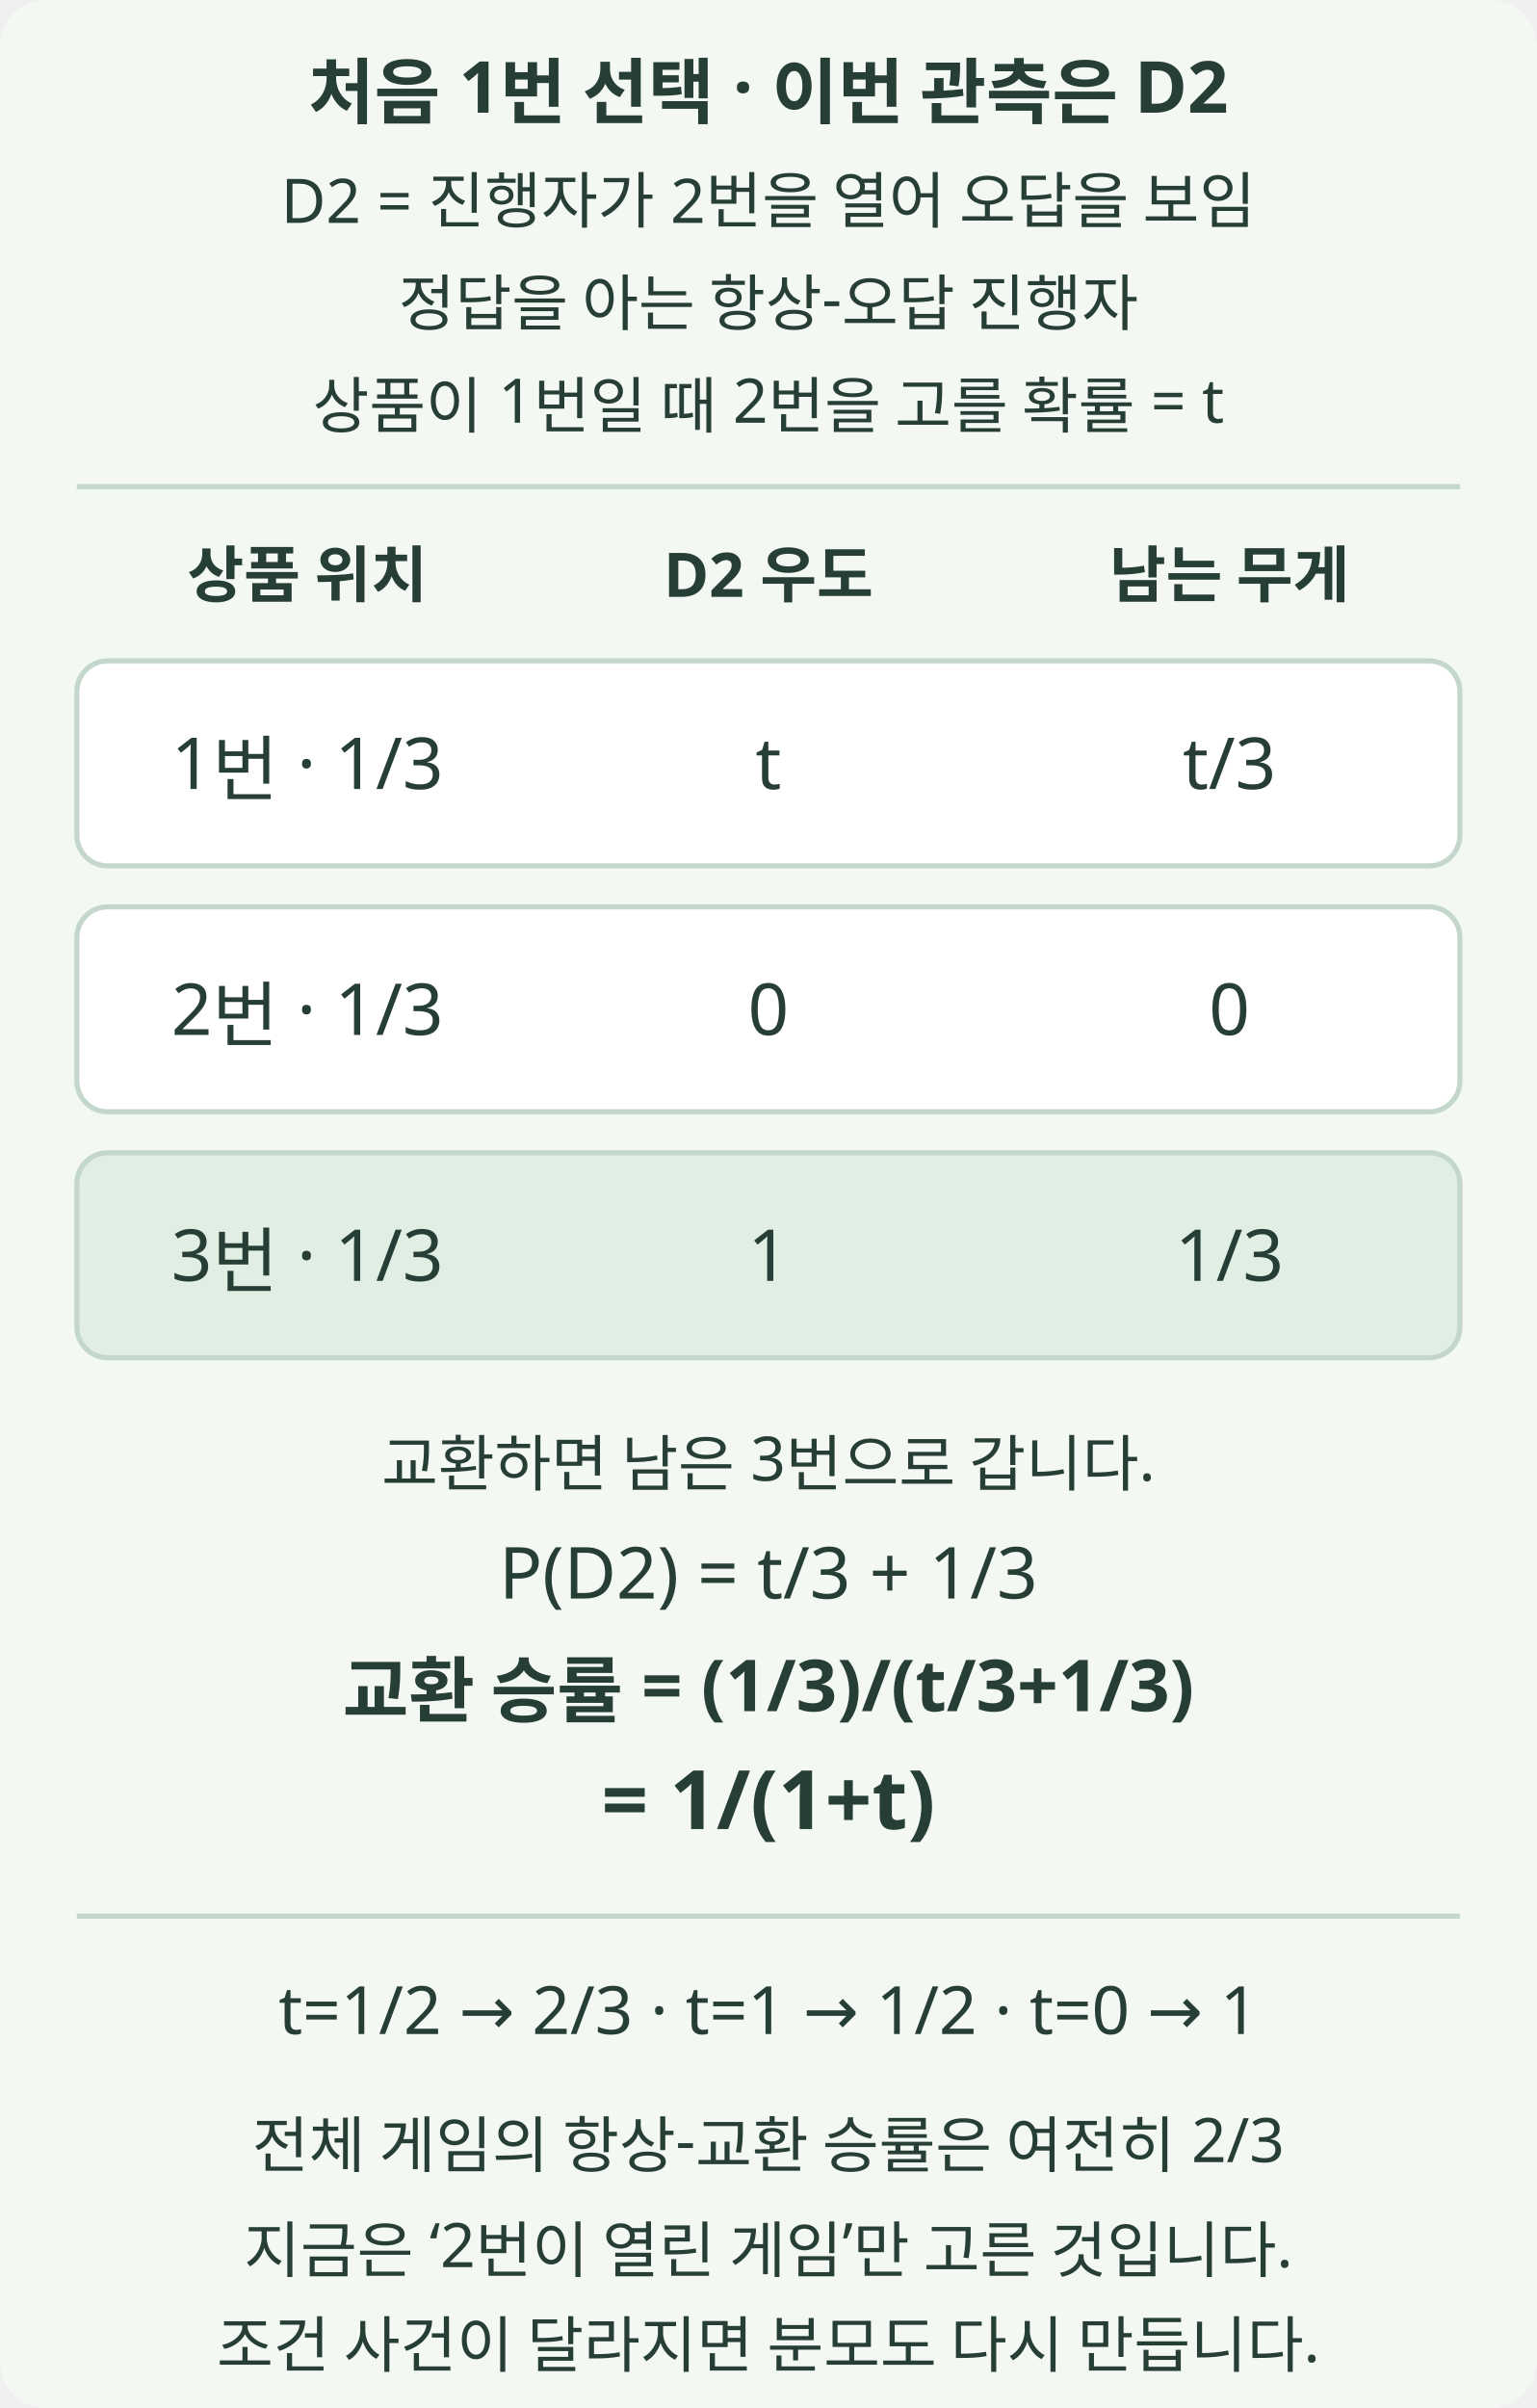
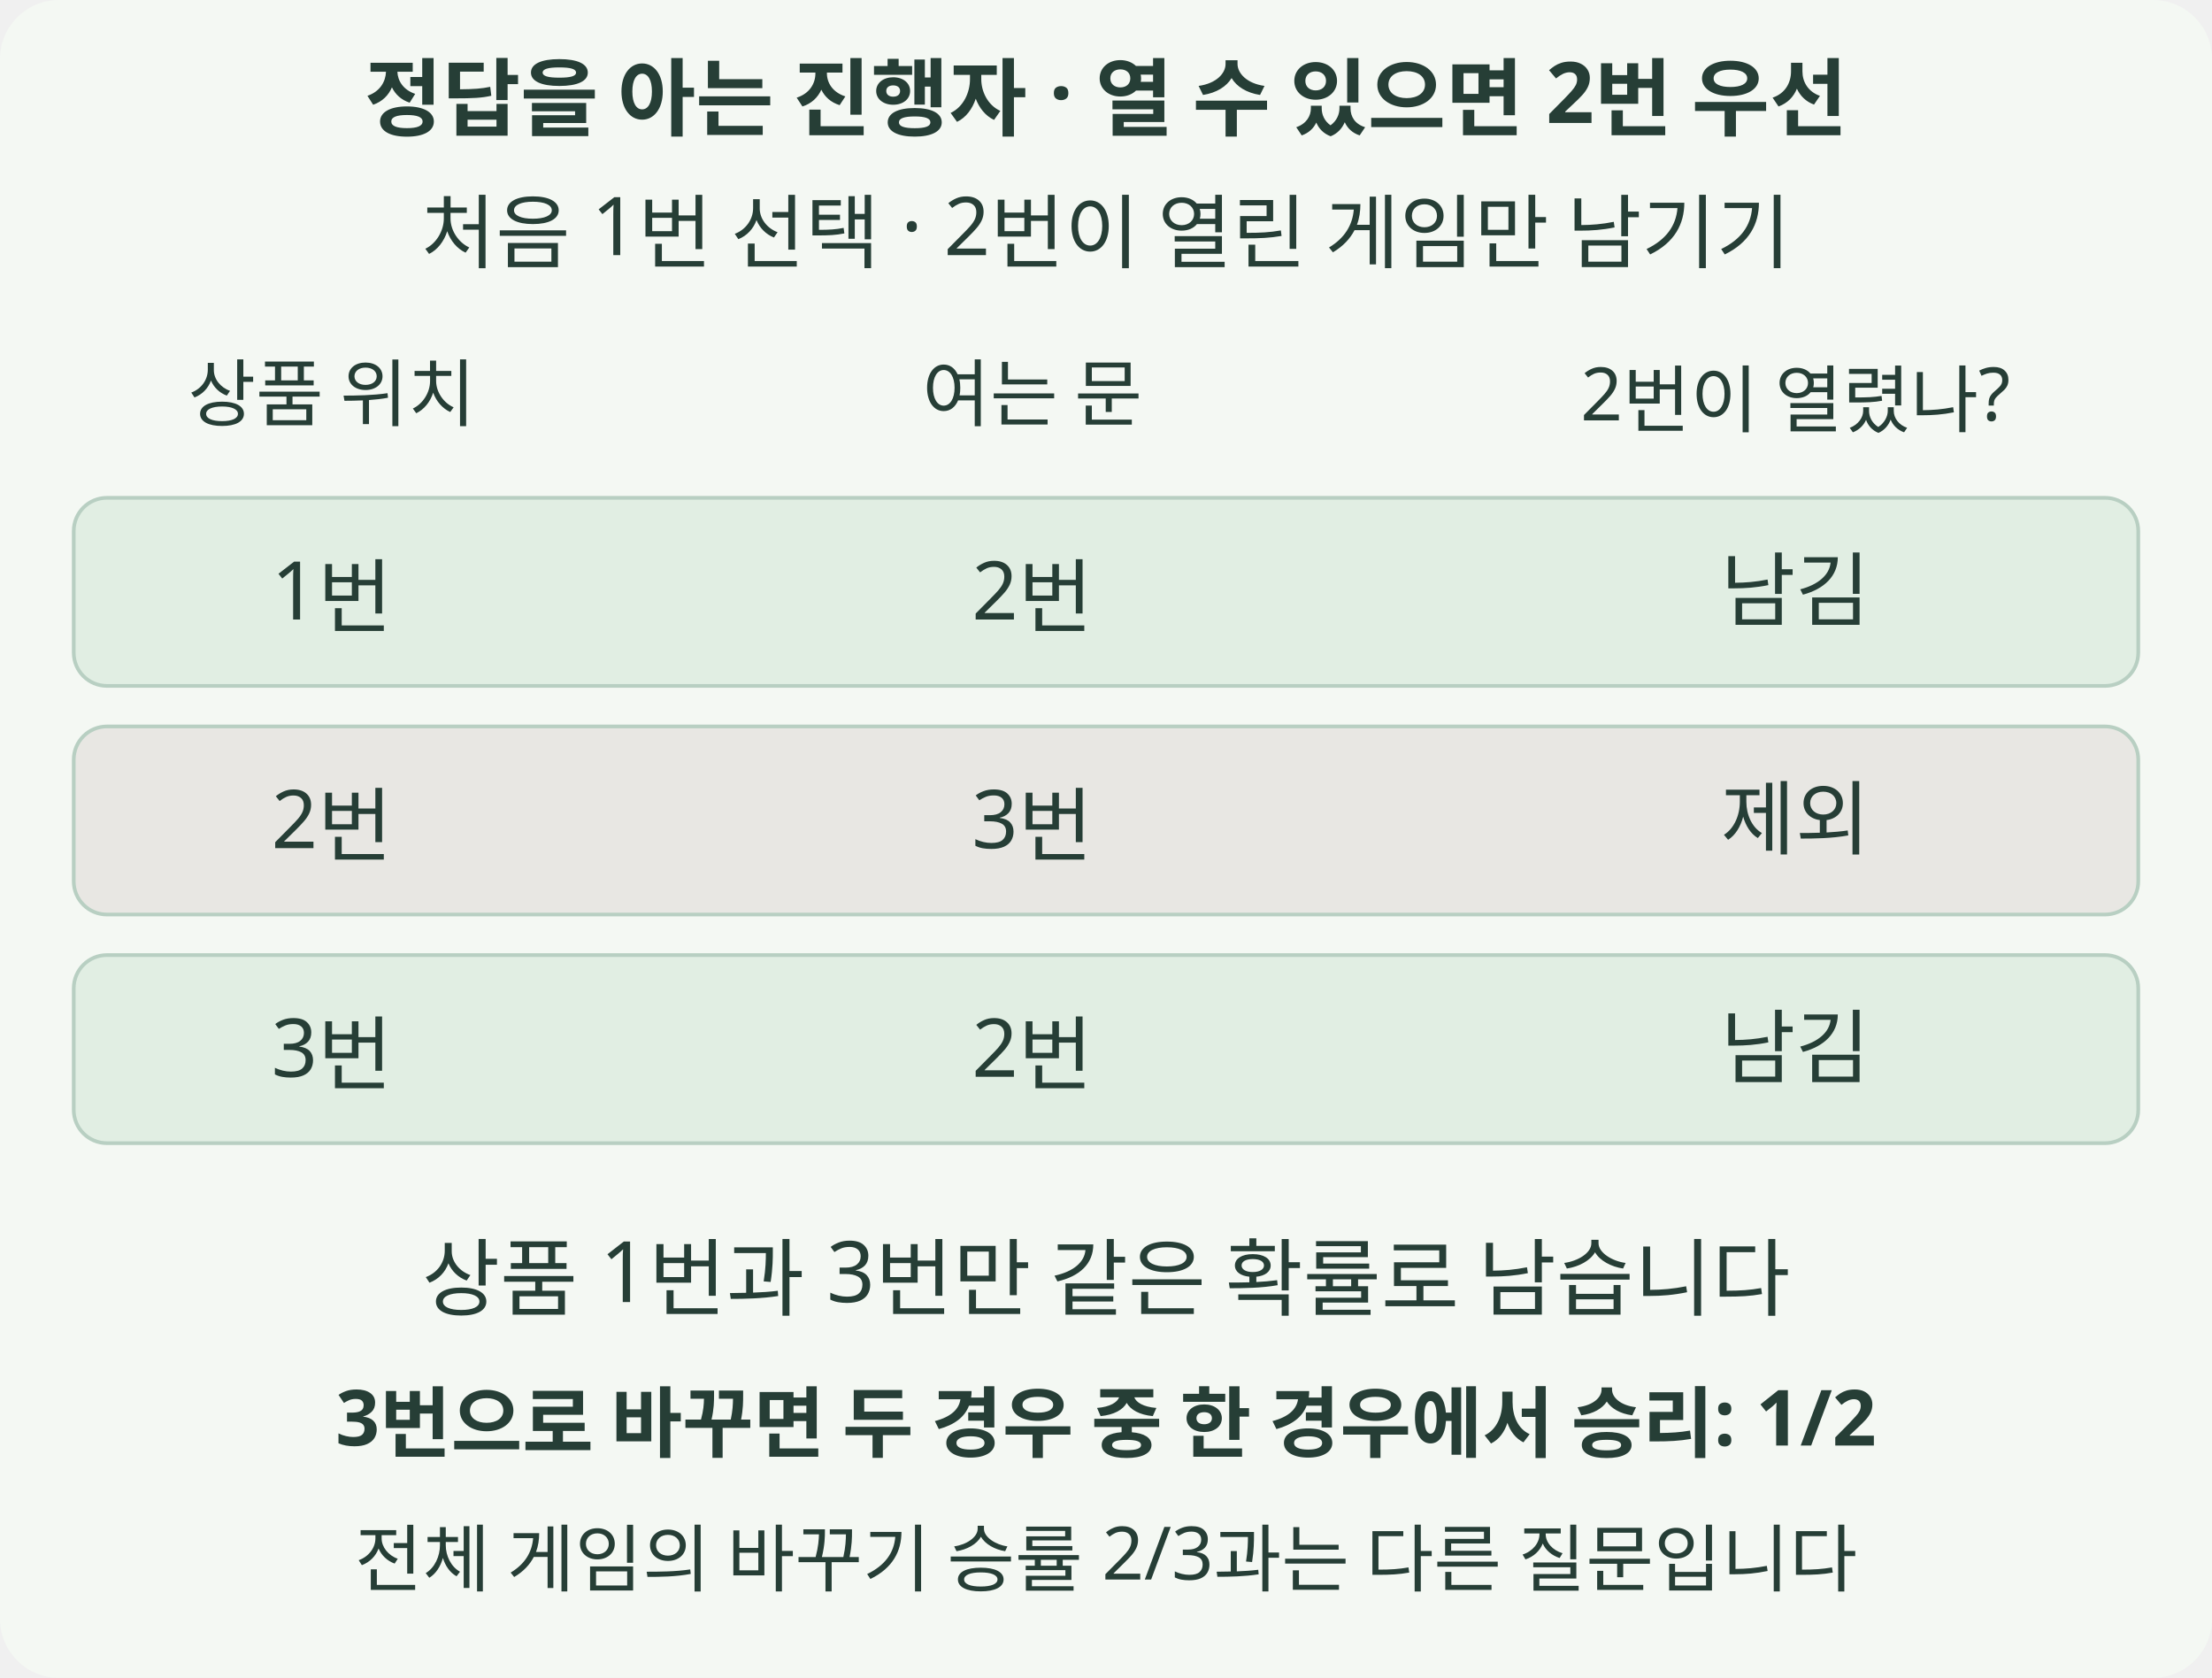
- <svg xmlns="http://www.w3.org/2000/svg" width="600" height="940" viewBox="0 0 600 940" role="img" aria-labelledby="title desc">
-   <rect width="600" height="940" rx="18" fill="#f4f8f3" />
+ <svg xmlns="http://www.w3.org/2000/svg" viewBox="0 0 600 455" role="img" aria-labelledby="title desc">
+   <rect width="600" height="455" rx="16" fill="#f4f8f3" />
  <g font-family="system-ui,Malgun Gothic,sans-serif" fill="#263e36">
-     <text x="300" y="46" text-anchor="middle" font-size="28" font-weight="700">처음 1번 선택 · 이번 관측은 D2</text>
-     <text x="300" y="87" text-anchor="middle" font-size="24">D2 = 진행자가 2번을 열어 오답을 보임</text>
-     <text x="300" y="127" text-anchor="middle" font-size="24">정답을 아는 항상-오답 진행자</text>
-     <text x="300" y="167" text-anchor="middle" font-size="24">상품이 1번일 때 2번을 고를 확률 = t</text>
-     <path d="M30 190H570" stroke="#c4d7cc" stroke-width="2" />
-     <g text-anchor="middle" font-size="24" font-weight="700">
-       <text x="120" y="233">상품 위치</text>
-       <text x="300" y="233">D2 우도</text>
-       <text x="480" y="233">남는 무게</text>
-     </g>
-     <g stroke="#c4d7cc" stroke-width="2">
-       <rect x="30" y="258" width="540" height="80" rx="12" fill="#fff" />
-       <rect x="30" y="354" width="540" height="80" rx="12" fill="#fff" />
-       <rect x="30" y="450" width="540" height="80" rx="12" fill="#e1eee3" />
-     </g>
-     <g text-anchor="middle" font-size="28">
-       <text x="120" y="308">1번 · 1/3</text>
-       <text x="300" y="308">t</text>
-       <text x="480" y="308">t/3</text>
-       <text x="120" y="404">2번 · 1/3</text>
-       <text x="300" y="404">0</text>
-       <text x="480" y="404">0</text>
-       <text x="120" y="500">3번 · 1/3</text>
-       <text x="300" y="500">1</text>
-       <text x="480" y="500">1/3</text>
-     </g>
-     <text x="300" y="580" text-anchor="middle" font-size="24">교환하면 남은 3번으로 갑니다.</text>
-     <text x="300" y="624" text-anchor="middle" font-size="28">P(D2) = t/3 + 1/3</text>
-     <text x="300" y="670" text-anchor="middle" font-size="28" font-weight="700">교환 승률 = (1/3)/(t/3+1/3)</text>
-     <text x="300" y="714" text-anchor="middle" font-size="32" font-weight="700">= 1/(1+t)</text>
-     <path d="M30 748H570" stroke="#c4d7cc" stroke-width="2" />
-     <text x="300" y="794" text-anchor="middle" font-size="26">t=1/2 → 2/3 · t=1 → 1/2 · t=0 → 1</text>
-     <text x="300" y="846" text-anchor="middle" font-size="24">전체 게임의 항상-교환 승률은 여전히 2/3</text>
-     <text x="300" y="887" text-anchor="middle" font-size="24">지금은 ‘2번이 열린 게임’만 고른 것입니다.</text>
-     <text x="300" y="924" text-anchor="middle" font-size="24">조건 사건이 달라지면 분모도 다시 만듭니다.</text>
+     <text x="300" y="35" font-size="23" text-anchor="middle" font-weight="700">정답을 아는 진행자 · 열 수 있으면 2번 우선</text>
+     <text x="300" y="71" font-size="22" text-anchor="middle">처음 1번 선택 · 2번이 열린 게임만 남기기</text>
+     <text x="90" y="114" font-size="20" text-anchor="middle">상품 위치</text>
+     <text x="280" y="114" font-size="20" text-anchor="middle">여는 문</text>
+     <text x="487" y="114" font-size="20" text-anchor="middle">2번이 열렸나?</text>
+     <rect x="20" y="135" width="560" height="51" rx="9" fill="#e1eee3" stroke="#b8cfc2" />
+     <text x="90" y="168" font-size="22" text-anchor="middle">1번</text>
+     <text x="280" y="168" font-size="22" text-anchor="middle">2번</text>
+     <text x="487" y="168" font-size="22" text-anchor="middle">남김</text>
+     <rect x="20" y="197" width="560" height="51" rx="9" fill="#e8e7e3" stroke="#b8cfc2" />
+     <text x="90" y="230" font-size="22" text-anchor="middle">2번</text>
+     <text x="280" y="230" font-size="22" text-anchor="middle">3번</text>
+     <text x="487" y="230" font-size="22" text-anchor="middle">제외</text>
+     <rect x="20" y="259" width="560" height="51" rx="9" fill="#e1eee3" stroke="#b8cfc2" />
+     <text x="90" y="292" font-size="22" text-anchor="middle">3번</text>
+     <text x="280" y="292" font-size="22" text-anchor="middle">2번</text>
+     <text x="487" y="292" font-size="22" text-anchor="middle">남김</text>
+     <text x="300" y="355" font-size="23" text-anchor="middle">상품 1번과 3번만 같은 확률로 남습니다</text>
+     <text x="300" y="392" font-size="21" text-anchor="middle" font-weight="700">3번으로 바꾸면 두 경우 중 한 경우에서 승리: 1/2</text>
+     <text x="300" y="430" font-size="20" text-anchor="middle">전체 게임의 바꾸기 승률 2/3과는 다른 질문입니다</text>
  </g>
</svg>
